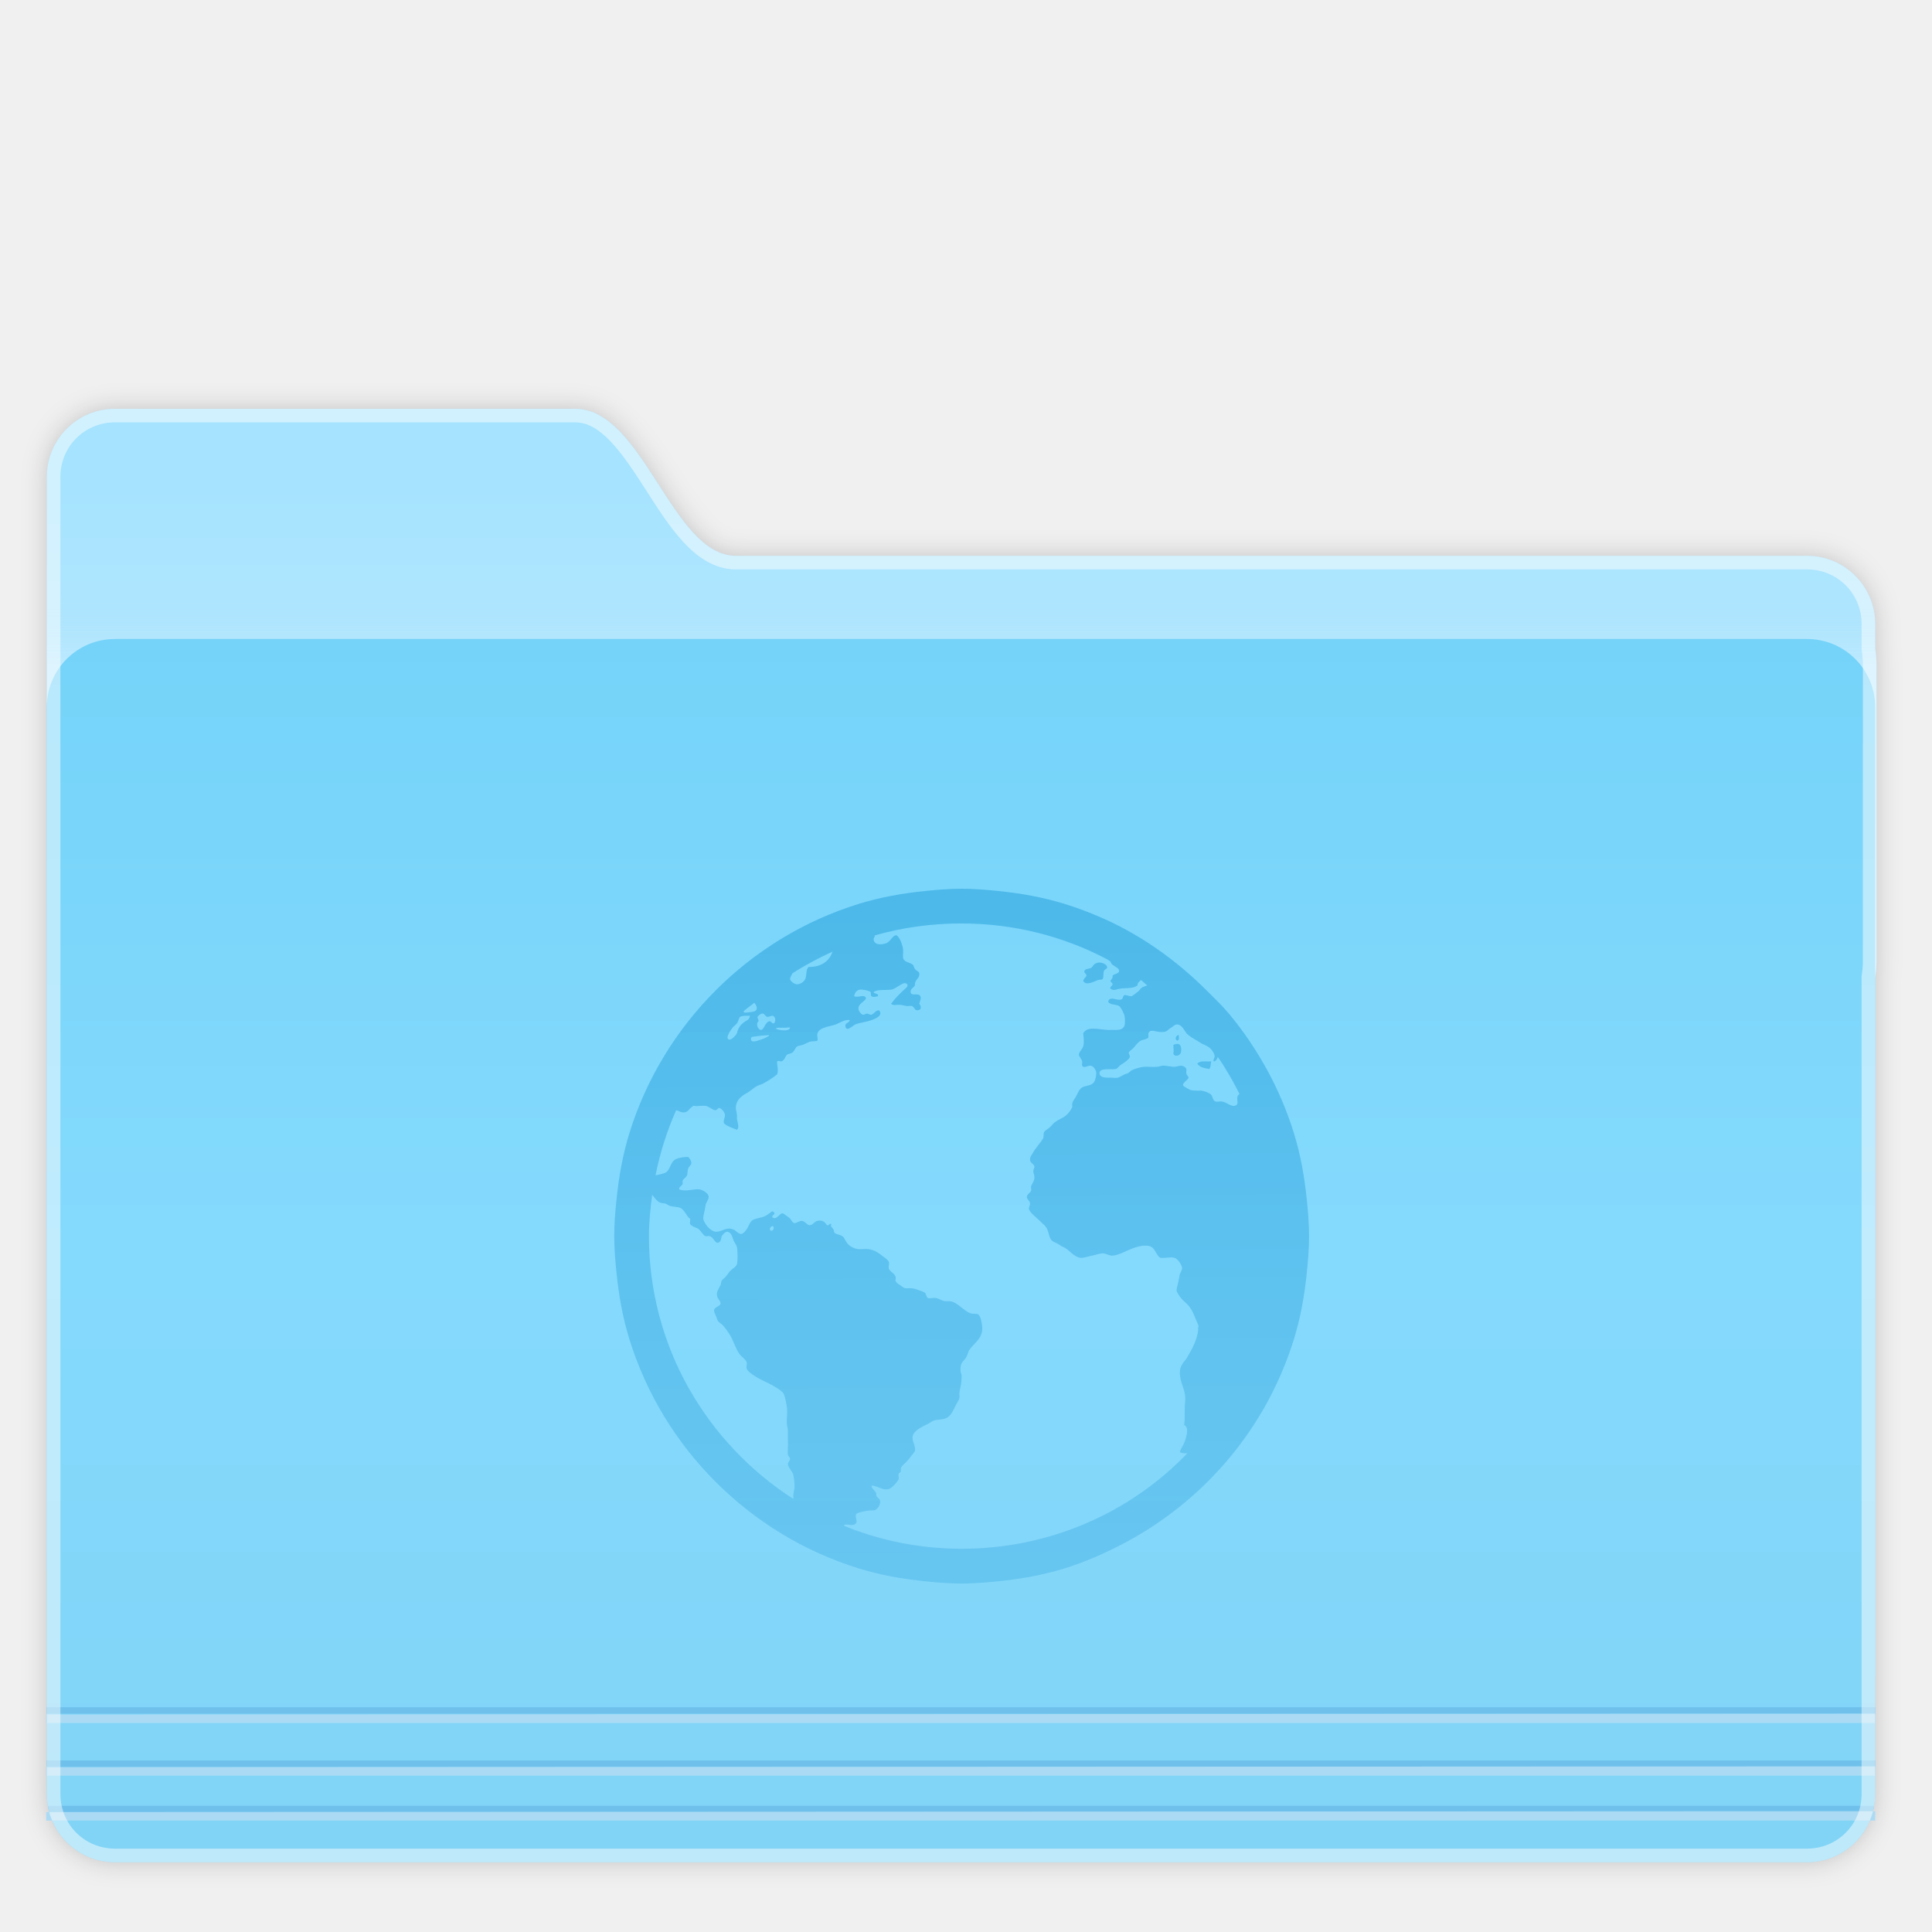
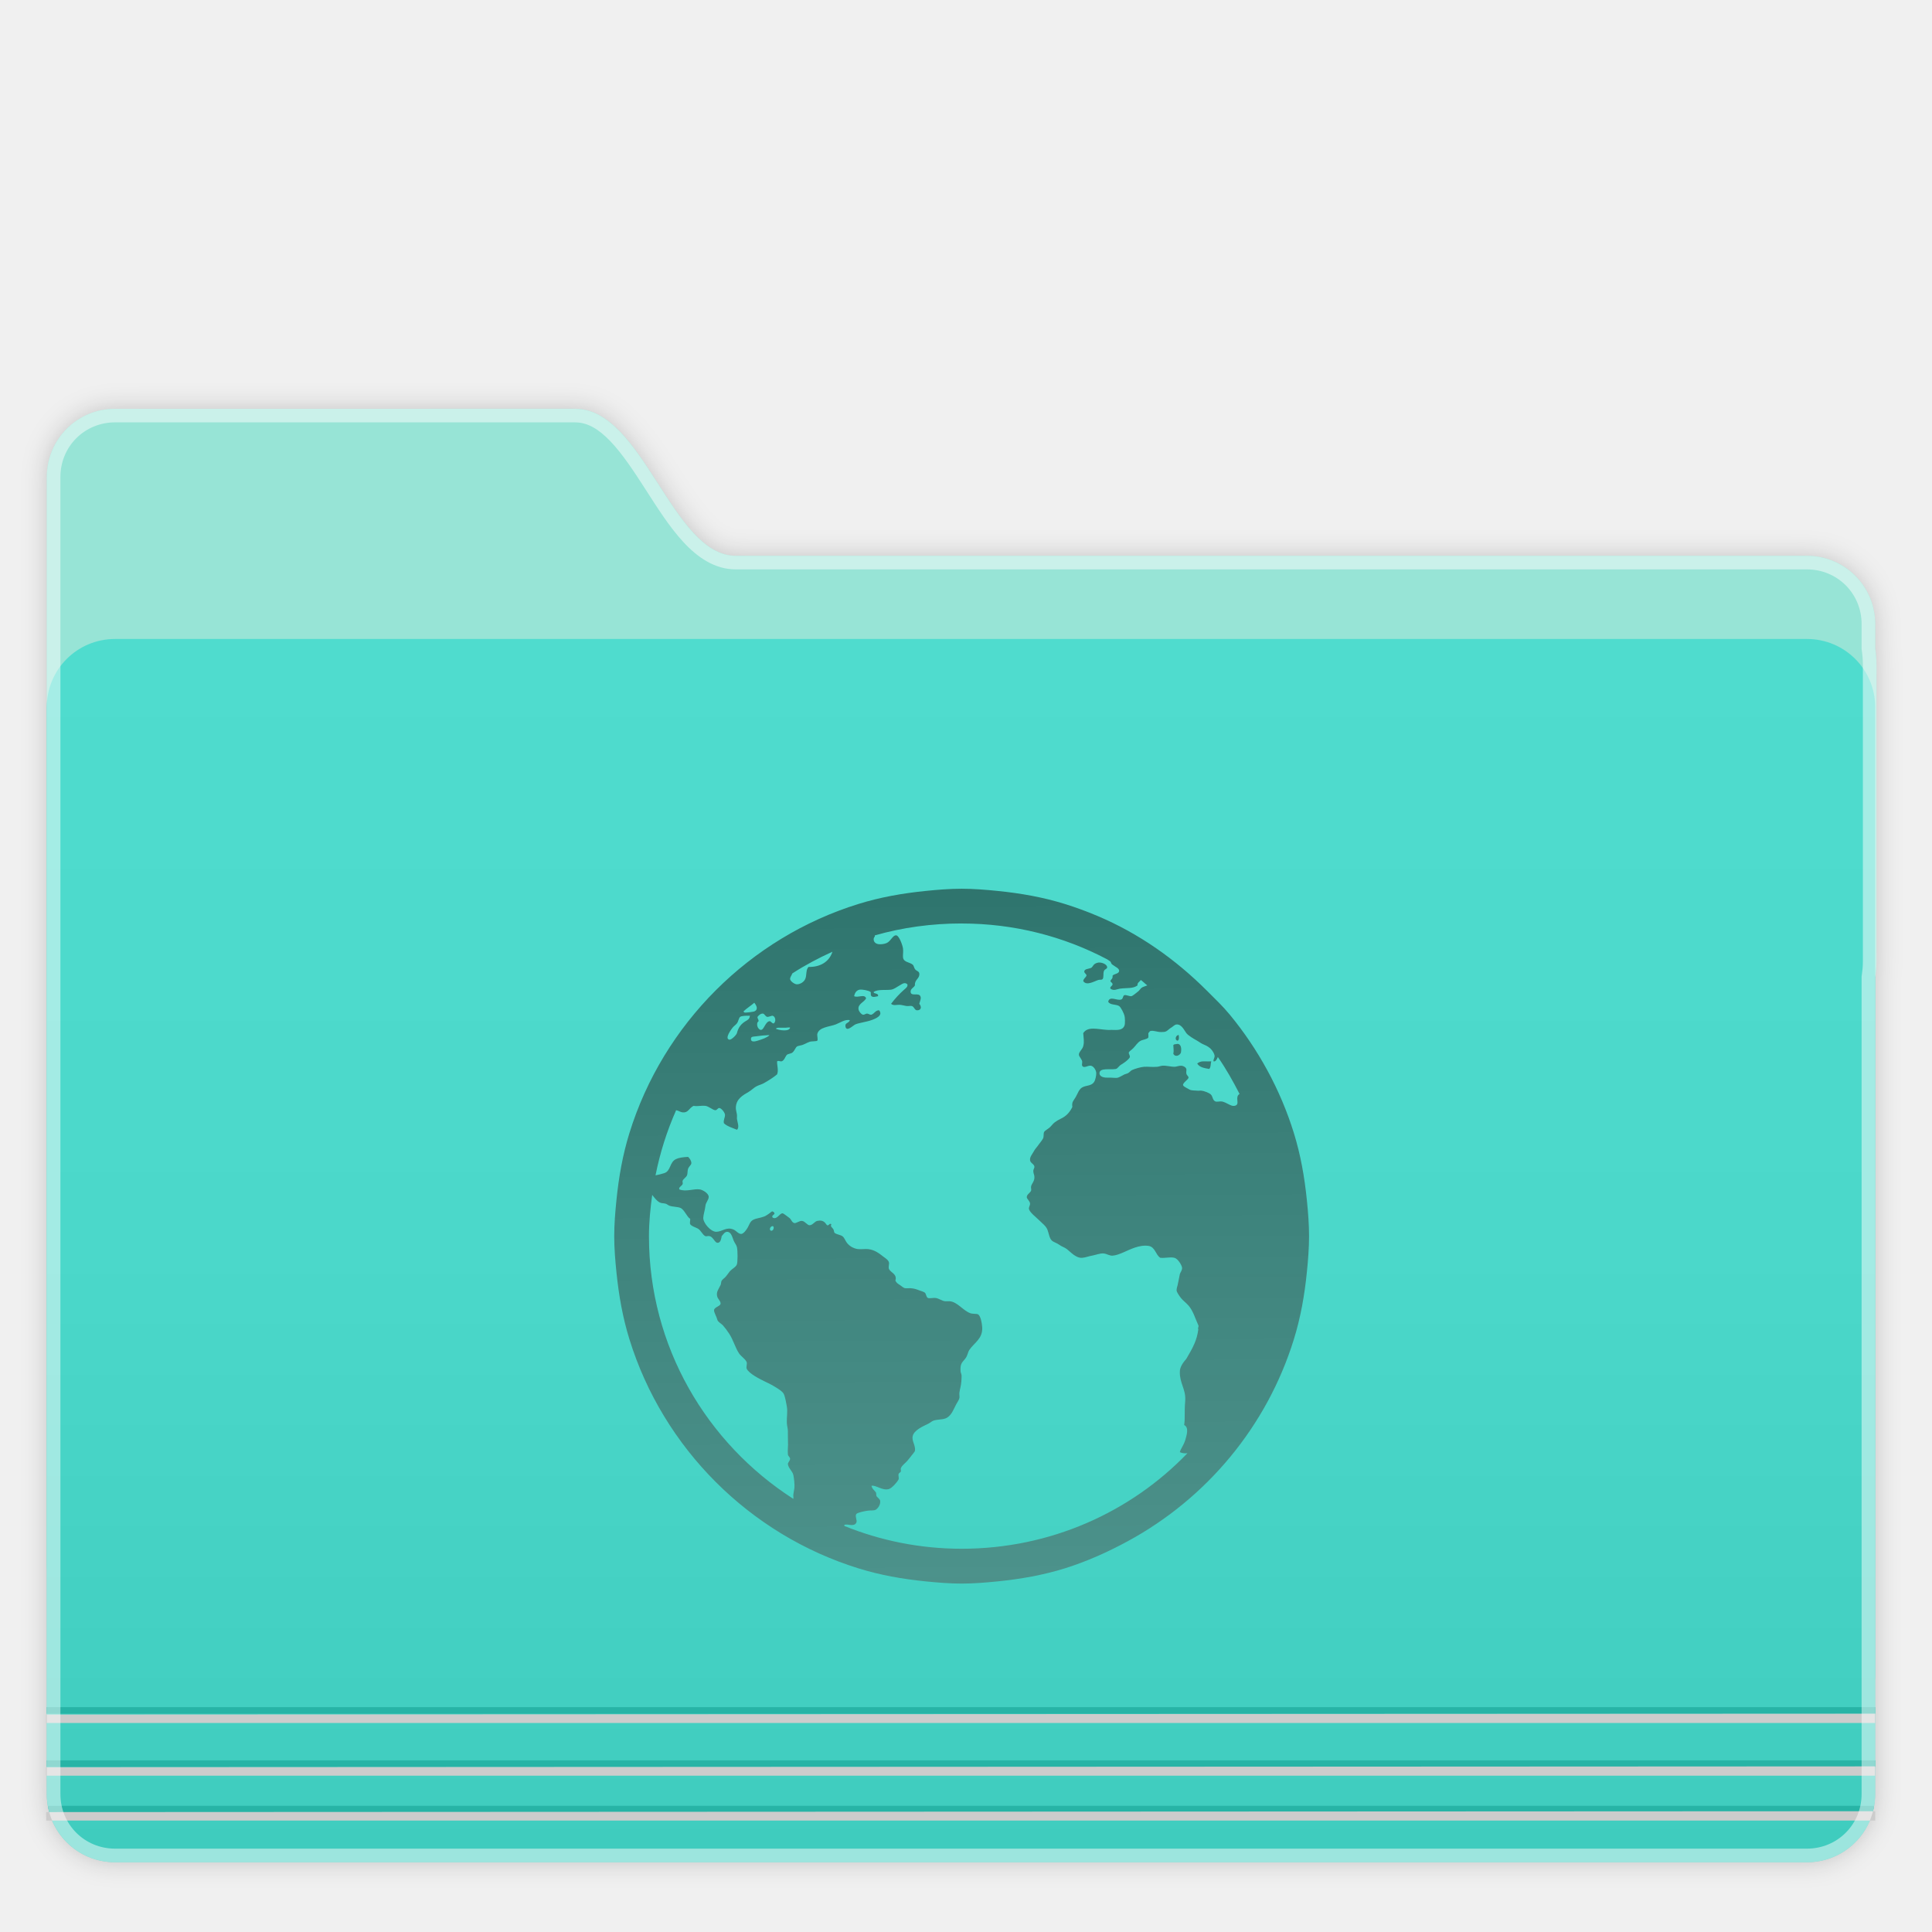
<svg xmlns="http://www.w3.org/2000/svg" xmlns:xlink="http://www.w3.org/1999/xlink" height="128" width="128" id="svg2" version="1.1">
  <defs id="defs52">
    <linearGradient id="linearGradient4885">
-       <stop style="stop-color:#1296d5;stop-opacity:1;" offset="0" id="stop4881" />
-       <stop style="stop-color:#4fb6e8;stop-opacity:1" offset="1" id="stop4883" />
+       <stop style="stop-color:#000000;stop-opacity:1;" offset="0" id="stop4881" />
+       <stop style="stop-color:#555555;stop-opacity:1" offset="1" id="stop4883" />
    </linearGradient>
    <style id="current-color-scheme" type="text/css">
      .ColorScheme-Text {
        color:#4d4d4d;
      }
      </style>
    <linearGradient id="linearGradient3866">
      <stop id="stop3868" offset="0" style="stop-color:#000000;stop-opacity:0.521" />
      <stop id="stop3870" offset="1" style="stop-color:#2883c3;stop-opacity:0;" />
    </linearGradient>
    <linearGradient id="linearGradient3874">
      <stop id="stop3876" offset="0" style="stop-color:#000d0e;stop-opacity:0.841;" />
      <stop id="stop3878" offset="1" style="stop-color:#000000;stop-opacity:0;" />
    </linearGradient>
    <style id="current-color-scheme-3" type="text/css">
      .ColorScheme-Text {
        color:#4d4d4d;
      }
      </style>
    <linearGradient xlink:href="#linearGradient4885" id="linearGradient4887" x1="40.323" y1="61.077" x2="40.407" y2="77.951" gradientUnits="userSpaceOnUse" gradientTransform="matrix(3.441416,0,0,3.441416,-217.5901,-162.0133)" />
  </defs>
  <linearGradient id="a" gradientUnits="userSpaceOnUse" x1="-33.765" x2="-33.765" y1="1105.882" y2="1113.194">
-     <stop offset="0" stop-color="#a5e3fe" id="stop5" />
-     <stop offset="1" stop-color="#b6e7fe" id="stop7" />
+     <stop offset="0" stop-color="#97E4D6" id="stop5" />
+     <stop offset="1" stop-color="#97E4D6" id="stop7" />
  </linearGradient>
  <linearGradient id="b" gradientUnits="userSpaceOnUse" x1="-24.331" x2="-24.331" y1="1110.91" y2="1147.228">
-     <stop offset="0" stop-color="#75d3f9" id="stop10" />
-     <stop offset=".5" stop-color="#84dafd" id="stop12" />
-     <stop offset="1" stop-color="#81d4f6" id="stop14" />
-   </linearGradient>
-   <linearGradient id="c" gradientUnits="userSpaceOnUse" x1="-34.465" x2="-34.465" y1="1109.708" y2="1111.642">
-     <stop offset="0" stop-color="#a5e3fe" stop-opacity="0" id="stop17" />
-     <stop offset="1" stop-color="#c2ebfe" stop-opacity=".743" id="stop19" />
+     <stop offset="0" stop-color="#4FDCCE" id="stop10" />
+     <stop offset=".5" stop-color="#4BD8CA" id="stop12" />
+     <stop offset="1" stop-color="#3FCCBE" id="stop14" />
  </linearGradient>
  <filter id="d" color-interpolation-filters="sRGB" height="1.041" width="1.032" x="-.016" y="-.02">
    <feGaussianBlur stdDeviation=".816" id="feGaussianBlur22" />
  </filter>
  <g transform="matrix(2.213863 0 0 2.213863 109.4907 -2416.896)" id="g24">
    <path d="m7.623 27.084c-2.505 0-4.521 2.016-4.521 4.521v15.25 56.754 15.248c0 2.505 2.016 4.521 4.521 4.521h112.09c2.505 0 4.523-2.016 4.523-4.521v-7.943-46.158c.05-.336.084-.676.084-1.021v-19.689c0-.377-.033-.744-.084-1.104v-1.596c0-2.505-2.018-4.521-4.523-4.521h-70.963c-4.236 0-6.117-9.74-10.645-9.74z" filter="url(#d)" opacity=".19" transform="matrix(.4516991 0 0 .4516991 -49.45685 1091.71)" id="path26" />
    <path d="m-46.014 1103.944c-1.132 0-2.042.911-2.042 2.043v32.523c0 1.132.911 2.042 2.042 2.042h.739c.174.051.358.079.55.079h48.054c1.074 0 1.939 2.267 1.939 1.193v-1.029c.811.577 1.393 1.917 1.393 1.013v-20.849c.023-.152.038-.305.038-.461v-8.894c0-.17-.015-.336-.038-.498v-.721c0-1.131-.911-2.042-2.043-2.042h-32.054c-1.913 0-2.763-4.4-4.808-4.4z" fill="url(#a)" id="path28" />
    <path d="m-46.014 1103.944c-1.132 0-2.042.911-2.042 2.043v32.523c0 1.132.911 2.042 2.042 2.042h50.631c1.132 0 2.043 2.389 2.043 1.257v-20.849c.023-.152.038-.305.038-.461v-8.894c0-.17-.015-.336-.038-.498v-.721c0-1.131-.911-2.042-2.043-2.042h-32.054c-1.913 0-2.763-4.4-4.808-4.4z" fill="url(#c)" id="path30" />
    <path d="m-46.014 1110.832h50.631c1.132 0 2.043.911 2.043 2.042v32.524c0 1.132-.911 2.042-2.043 2.042h-50.631c-1.132 0-2.043-.911-2.043-2.042v-32.524c0-1.131.911-2.042 2.043-2.042z" fill="url(#b)" id="path32" />
-     <g fill="#6fc1ec" id="g34">
+     <g fill="#27B4A6" id="g34">
      <path d="m3.24 173.162c.041.237.095.471.158.699h194.154c.063-.229.117-.462.158-.699z" transform="matrix(.281028 0 0 .281028 -48.93433 1097.088)" id="path36" />
      <path d="m3.125 168.322v.701h194.701v-.701z" transform="matrix(.281028 0 0 .281028 -48.93433 1097.088)" id="path38" />
      <path d="m3.125 162.656v.699h194.701v-.699z" transform="matrix(.281028 0 0 .281028 -48.93433 1097.088)" id="path40" />
    </g>
-     <path d="m-48.074 1143.02v.253h54.735v-.278z" fill="#abdbf4" id="path42" />
-     <path d="m-48.074 1144.597v.253h54.735v-.279z" fill="#abdbf4" id="path44" />
-     <path d="m-48.074 1145.939v.253h54.735v-.279z" fill="#abdbf4" id="path46" />
+     <path d="m-48.074 1143.02v.253h54.735v-.278z" fill="#CCCCCC" id="path42" />
+     <path d="m-48.074 1144.597v.253h54.735v-.279z" fill="#CCCCCC" id="path44" />
+     <path d="m-48.074 1145.939v.253h54.735v-.279z" fill="#CCCCCC" id="path46" />
    <path d="m7.623 27.084c-2.505 0-4.521 2.016-4.521 4.521v15.25 56.754 15.248c0 2.505 2.016 4.521 4.521 4.521h112.09c2.505 0 4.523-2.016 4.523-4.521v-7.943-46.158c.05-.336.084-.676.084-1.021v-19.689c0-.377-.033-.744-.084-1.104v-1.596c0-2.505-2.018-4.521-4.523-4.521h-70.963c-4.236 0-6.117-9.74-10.645-9.74zm0 .9h30.482c.809 0 1.541.426 2.33 1.246.789.82 1.563 1.996 2.344 3.211.781 1.215 1.569 2.466 2.496 3.471.927 1.004 2.071 1.812 3.475 1.812h70.963c2.022 0 3.623 1.6 3.623 3.621v1.658l.01.062c.047.33.074.654.074.979v19.689c0 .286-.029.581-.074.889l-.01.066v46.225 7.943c0 2.022-1.601 3.621-3.623 3.621h-112.09c-2.022 0-3.621-1.599-3.621-3.621v-15.248-56.754-15.25c0-2.022 1.599-3.621 3.621-3.621z" fill="#fff" fill-opacity=".488" transform="matrix(.4516991 0 0 .4516991 -49.45685 1091.71)" id="path48" />
  </g>
  <path style="color:#4d4d4d;opacity:0.504;fill:url(#linearGradient4887);fill-opacity:1;stroke:none;stroke-width:3.441" d="m 63.712,58.881 c -0.797,0 -1.599,0.066 -2.375,0.145 -1.551,0.157 -3.016,0.416 -4.459,0.863 -7.216,2.235 -12.941,7.96 -15.176,15.176 -0.447,1.443 -0.707,2.91 -0.863,4.461 -0.078,0.776 -0.145,1.576 -0.145,2.373 0,0.797 0.066,1.597 0.145,2.373 0.157,1.551 0.416,3.018 0.863,4.461 2.235,7.216 7.96,12.941 15.176,15.176 1.443,0.447 2.908,0.707 4.459,0.863 0.776,0.078 1.578,0.145 2.375,0.145 0.797,0 1.597,-0.066 2.373,-0.145 1.551,-0.157 3.016,-0.416 4.459,-0.863 1.441,-0.448 2.867,-1.09 4.172,-1.799 5.219,-2.828 9.218,-7.604 11.006,-13.377 0.447,-1.443 0.707,-2.91 0.863,-4.461 0.078,-0.776 0.143,-1.576 0.143,-2.373 0,-0.794 -0.064,-1.599 -0.143,-2.373 -0.157,-1.551 -0.416,-3.018 -0.863,-4.461 -0.894,-2.886 -2.371,-5.568 -4.244,-7.84 -0.469,-0.568 -0.989,-1.061 -1.51,-1.582 -2.08,-2.08 -4.51,-3.801 -7.266,-4.963 -0.688,-0.291 -1.437,-0.567 -2.158,-0.791 -1.443,-0.447 -2.908,-0.707 -4.459,-0.863 -0.776,-0.078 -1.576,-0.145 -2.373,-0.145 z m 0,2.303 c 3.483,0 6.758,0.854 9.639,2.373 0.076,0.04 0.139,0.103 0.215,0.145 0.058,0.077 0.042,0.158 0.145,0.215 0.075,0.042 0.144,0.107 0.215,0.145 0.121,0.067 0.242,0.17 0.217,0.287 -0.033,0.171 -0.314,0.162 -0.432,0.287 0.016,0.243 -0.082,0.198 -0.145,0.361 0.038,0.105 0.128,0.089 0.145,0.215 -0.021,0.134 -0.195,0.149 -0.145,0.287 0.226,0.176 0.435,0.029 0.648,0 0.469,-0.059 0.862,0.011 1.15,-0.215 -0.03,-0.179 0.14,-0.23 0.215,-0.359 0.153,0.107 0.282,0.248 0.432,0.359 -0.088,0.038 -0.28,0.094 -0.359,0.145 -0.117,0.079 -0.153,0.199 -0.287,0.287 -0.096,0.067 -0.331,0.287 -0.432,0.287 -0.121,0 -0.344,-0.101 -0.432,-0.072 -0.126,0.038 -0.075,0.239 -0.217,0.289 -0.276,0.1 -0.767,-0.271 -0.863,0.143 0.117,0.238 0.511,0.159 0.721,0.289 0.13,0.084 0.326,0.504 0.359,0.646 0.033,0.117 0.05,0.521 0,0.646 -0.13,0.335 -0.478,0.297 -0.863,0.289 -0.105,0 -0.191,0.009 -0.287,0 -0.649,-0.042 -1.291,-0.249 -1.584,0.215 0.021,0.356 0.08,0.554 0,0.863 -0.058,0.226 -0.3,0.38 -0.287,0.576 0.005,0.1 0.192,0.294 0.217,0.432 0.016,0.075 -0.034,0.22 0,0.287 0.109,0.205 0.382,-0.033 0.574,0 0.184,0.029 0.359,0.299 0.359,0.504 0,0.146 -0.051,0.432 -0.143,0.574 -0.184,0.276 -0.527,0.211 -0.791,0.361 -0.218,0.125 -0.302,0.429 -0.432,0.646 -0.138,0.234 -0.271,0.314 -0.217,0.648 -0.188,0.372 -0.402,0.611 -0.791,0.791 -0.113,0.05 -0.255,0.14 -0.359,0.215 -0.084,0.058 -0.17,0.153 -0.287,0.287 -0.146,0.163 -0.352,0.236 -0.432,0.361 -0.059,0.096 -0.009,0.3 -0.072,0.43 -0.092,0.176 -0.242,0.328 -0.359,0.504 -0.054,0.084 -0.158,0.18 -0.217,0.289 -0.134,0.243 -0.312,0.433 -0.287,0.646 0.021,0.205 0.275,0.252 0.287,0.432 0.012,0.1 -0.076,0.178 -0.072,0.287 0.005,0.159 0.06,0.234 0.072,0.359 0.029,0.31 -0.156,0.435 -0.215,0.648 -0.029,0.1 0.025,0.208 0,0.287 -0.05,0.155 -0.285,0.248 -0.289,0.432 -0.005,0.13 0.204,0.248 0.217,0.432 0.009,0.125 -0.097,0.242 -0.072,0.359 0.046,0.226 0.473,0.545 0.648,0.721 0.239,0.238 0.47,0.395 0.574,0.646 0.088,0.213 0.124,0.56 0.287,0.719 0.121,0.117 0.349,0.168 0.504,0.289 0.146,0.113 0.349,0.166 0.504,0.287 0.255,0.201 0.602,0.604 1.008,0.574 0.213,-0.016 0.408,-0.101 0.646,-0.143 0.247,-0.042 0.54,-0.17 0.791,-0.145 0.192,0.021 0.375,0.157 0.576,0.145 0.209,-0.012 0.48,-0.112 0.719,-0.217 0.414,-0.18 1.052,-0.519 1.654,-0.432 0.46,0.067 0.469,0.586 0.791,0.791 0.368,0.033 0.643,-0.071 0.936,0 0.222,0.054 0.483,0.473 0.504,0.648 0.021,0.18 -0.119,0.319 -0.145,0.432 -0.058,0.243 -0.103,0.564 -0.145,0.719 -0.033,0.121 -0.074,0.238 -0.07,0.359 0,0.109 0.174,0.362 0.287,0.504 0.138,0.176 0.337,0.311 0.504,0.504 0.305,0.351 0.433,0.831 0.646,1.295 0.054,0.117 -0.05,0.141 0,0.287 -0.092,0.703 -0.331,1.163 -0.791,1.941 -0.218,0.251 -0.436,0.55 -0.432,0.863 -0.016,0.753 0.393,1.143 0.359,1.871 -0.075,0.979 0.003,1.131 -0.072,1.654 0.331,0.167 0.168,0.659 0.072,1.006 -0.142,0.414 -0.28,0.517 -0.359,0.793 0.172,0.074 0.316,0.091 0.504,0.07 -3.769,3.918 -9.095,6.33 -14.961,6.33 -2.746,0 -5.371,-0.539 -7.77,-1.51 -0.008,-0.002 0.008,-0.069 0,-0.072 0.218,-0.092 0.634,0.161 0.793,-0.145 0.08,-0.146 -0.105,-0.428 0,-0.574 0.075,-0.1 0.564,-0.192 0.719,-0.217 0.222,-0.038 0.449,0.007 0.574,-0.072 0.138,-0.088 0.314,-0.315 0.289,-0.574 -0.012,-0.121 -0.121,-0.178 -0.217,-0.287 -0.079,-0.092 -0.018,-0.205 -0.072,-0.289 -0.1,-0.146 -0.245,-0.218 -0.287,-0.432 0.301,-0.058 0.715,0.338 1.15,0.217 0.205,-0.059 0.552,-0.456 0.648,-0.648 0.029,-0.059 -0.033,-0.288 0,-0.359 0.038,-0.079 0.13,-0.103 0.143,-0.145 0.029,-0.113 -0.025,-0.144 0,-0.215 0.075,-0.213 0.306,-0.349 0.432,-0.504 0.096,-0.117 0.201,-0.238 0.289,-0.359 0.1,-0.13 0.148,-0.174 0.215,-0.287 0.063,-0.381 -0.235,-0.673 -0.143,-1.008 0.1,-0.377 0.642,-0.619 1.006,-0.791 0.125,-0.059 0.255,-0.177 0.359,-0.215 0.251,-0.088 0.557,-0.061 0.791,-0.145 0.393,-0.142 0.528,-0.576 0.721,-0.936 0.092,-0.167 0.198,-0.31 0.215,-0.432 0.016,-0.109 -0.021,-0.234 0,-0.359 0.021,-0.125 0.039,-0.221 0.072,-0.359 0.046,-0.18 0.072,-0.518 0.072,-0.719 0,-0.167 -0.068,-0.209 -0.072,-0.359 -0.029,-0.544 0.159,-0.566 0.359,-0.863 0.1,-0.146 0.146,-0.399 0.217,-0.504 0.339,-0.502 0.903,-0.748 0.861,-1.51 -0.016,-0.251 -0.103,-0.784 -0.287,-0.863 -0.105,-0.046 -0.349,-0.014 -0.504,-0.072 -0.494,-0.184 -0.851,-0.749 -1.365,-0.791 -0.109,-0.005 -0.168,0.005 -0.289,0 -0.201,-0.005 -0.421,-0.192 -0.646,-0.217 -0.142,-0.016 -0.42,0.042 -0.504,0 -0.13,-0.063 -0.11,-0.288 -0.215,-0.359 -0.084,-0.059 -0.23,-0.098 -0.359,-0.145 -0.205,-0.079 -0.338,-0.126 -0.576,-0.143 -0.075,-0.005 -0.276,0.012 -0.359,0 -0.13,-0.021 -0.238,-0.142 -0.359,-0.217 -0.151,-0.092 -0.226,-0.157 -0.289,-0.287 0.138,-0.452 -0.34,-0.527 -0.432,-0.791 -0.042,-0.121 0.042,-0.323 0,-0.432 -0.054,-0.155 -0.188,-0.23 -0.359,-0.359 -0.301,-0.234 -0.575,-0.45 -1.006,-0.504 -0.192,-0.021 -0.418,0.016 -0.648,0 -0.243,-0.016 -0.535,-0.15 -0.719,-0.359 -0.176,-0.205 -0.205,-0.408 -0.359,-0.504 -0.146,-0.092 -0.403,-0.119 -0.504,-0.215 -0.046,-0.042 -0.03,-0.121 -0.072,-0.217 -0.075,-0.151 -0.235,-0.175 -0.143,-0.359 -0.167,-0.084 -0.109,0.106 -0.289,0.072 -0.163,-0.23 -0.278,-0.358 -0.646,-0.287 -0.167,0.033 -0.307,0.283 -0.504,0.287 -0.163,0.005 -0.29,-0.258 -0.504,-0.287 -0.163,-0.021 -0.391,0.168 -0.504,0.143 -0.18,-0.033 -0.196,-0.25 -0.359,-0.359 -0.121,-0.08 -0.365,-0.291 -0.432,-0.287 -0.209,0.005 -0.358,0.442 -0.646,0.287 -0.142,-0.18 0.24,-0.192 0.072,-0.359 -0.125,-0.125 -0.189,0.005 -0.289,0.072 -0.117,0.079 -0.23,0.169 -0.359,0.215 -0.289,0.109 -0.493,0.1 -0.719,0.217 -0.209,0.109 -0.238,0.291 -0.359,0.504 -0.096,0.176 -0.285,0.421 -0.432,0.43 -0.176,0.012 -0.345,-0.22 -0.504,-0.287 -0.481,-0.209 -0.753,0.14 -1.15,0.145 -0.368,0.005 -0.88,-0.588 -0.863,-0.936 0.012,-0.213 0.119,-0.527 0.145,-0.791 0.021,-0.209 0.211,-0.384 0.215,-0.576 0.005,-0.255 -0.409,-0.473 -0.576,-0.502 -0.393,-0.071 -0.917,0.176 -1.365,0 -0.084,-0.142 0.165,-0.223 0.215,-0.361 0.029,-0.079 -0.029,-0.127 0,-0.215 0.05,-0.134 0.226,-0.217 0.289,-0.359 0.046,-0.109 0.024,-0.298 0.07,-0.432 0.054,-0.151 0.204,-0.251 0.217,-0.359 0.016,-0.142 -0.104,-0.34 -0.217,-0.432 -0.347,0.021 -0.59,0.051 -0.791,0.143 -0.452,0.205 -0.335,0.793 -0.791,0.936 -0.155,0.05 -0.398,0.115 -0.574,0.145 0.298,-1.506 0.76,-2.947 1.365,-4.316 0.159,0.029 0.294,0.132 0.432,0.145 0.385,0.029 0.401,-0.264 0.719,-0.432 0.326,0.046 0.496,-0.033 0.793,0 0.201,0.021 0.487,0.275 0.646,0.287 0.134,0.005 0.162,-0.164 0.287,-0.143 0.125,0.021 0.338,0.279 0.359,0.43 0.021,0.188 -0.125,0.367 -0.07,0.576 0.197,0.201 0.583,0.315 0.863,0.432 0.184,-0.151 0.029,-0.501 0,-0.719 -0.005,-0.096 0.012,-0.201 0,-0.289 -0.021,-0.151 -0.072,-0.3 -0.072,-0.43 0,-0.598 0.462,-0.846 0.863,-1.08 0.171,-0.1 0.351,-0.284 0.502,-0.359 0.213,-0.105 0.328,-0.116 0.504,-0.217 0.318,-0.18 0.616,-0.369 0.863,-0.574 0.113,-0.272 -0.012,-0.596 0,-0.863 0.113,-0.071 0.166,0.012 0.287,0 0.192,-0.042 0.253,-0.323 0.361,-0.432 0.063,-0.063 0.284,-0.082 0.359,-0.145 0.192,-0.151 0.192,-0.365 0.359,-0.432 0.059,-0.021 0.195,-0.045 0.287,-0.07 0.126,-0.033 0.303,-0.146 0.504,-0.217 0.13,-0.046 0.454,-0.022 0.504,-0.072 0.063,-0.063 -0.016,-0.335 0,-0.432 0.1,-0.473 0.8,-0.487 1.223,-0.646 0.293,-0.113 0.609,-0.35 0.936,-0.287 -0.063,0.226 -0.343,0.158 -0.289,0.43 0.071,0.381 0.515,-0.088 0.648,-0.143 0.255,-0.109 0.743,-0.166 1.078,-0.287 0.293,-0.104 0.78,-0.31 0.504,-0.648 -0.23,-0.016 -0.303,0.203 -0.504,0.287 -0.138,0.021 -0.17,-0.062 -0.287,-0.07 -0.113,-0.005 -0.174,0.091 -0.287,0.07 -0.113,-0.021 -0.272,-0.226 -0.289,-0.359 -0.046,-0.351 0.362,-0.459 0.504,-0.719 -0.096,-0.318 -0.523,-0.019 -0.791,-0.145 0.029,-0.188 0.138,-0.394 0.359,-0.432 0.18,-0.029 0.61,0.058 0.719,0.145 0.063,0.054 -0.024,0.199 0.072,0.287 0.109,0.096 0.289,0.021 0.432,0 0.05,-0.238 -0.329,-0.132 -0.287,-0.287 0.285,-0.184 0.803,-0.099 1.15,-0.145 0.201,-0.029 0.396,-0.191 0.576,-0.287 0.167,-0.096 0.326,-0.231 0.502,-0.072 0.05,0.171 -0.119,0.272 -0.215,0.359 -0.322,0.284 -0.612,0.605 -0.863,0.936 0.155,0.151 0.387,0.043 0.646,0.072 0.1,0.012 0.257,0.056 0.361,0.072 0.126,0.021 0.259,-0.021 0.359,0 0.176,0.042 0.184,0.287 0.359,0.287 0.285,0 0.308,-0.239 0.145,-0.432 0.05,-0.197 0.142,-0.366 0.07,-0.504 -0.13,-0.259 -0.621,0.043 -0.646,-0.287 -0.016,-0.209 0.212,-0.273 0.287,-0.432 -0.033,-0.402 0.331,-0.427 0.289,-0.791 -0.021,-0.151 -0.184,-0.145 -0.289,-0.287 -0.054,-0.075 -0.08,-0.235 -0.143,-0.289 -0.218,-0.184 -0.623,-0.151 -0.648,-0.502 -0.012,-0.209 0.029,-0.35 0,-0.576 -0.029,-0.213 -0.248,-0.821 -0.432,-0.863 -0.234,-0.05 -0.366,0.374 -0.646,0.504 -0.151,0.071 -0.421,0.102 -0.576,0.072 -0.1,-0.021 -0.275,-0.097 -0.287,-0.289 -0.01,-0.111 0.026,-0.149 0.072,-0.215 0.011,-0.015 -0.011,-0.056 0,-0.072 1.821,-0.523 3.765,-0.791 5.754,-0.791 z m -8.561,1.869 c -0.204,0.654 -0.795,1.028 -1.582,1.008 -0.192,0.184 -0.11,0.536 -0.215,0.791 -0.088,0.213 -0.363,0.376 -0.576,0.359 -0.155,-0.012 -0.432,-0.213 -0.432,-0.359 0,-0.12 0.117,-0.255 0.145,-0.359 0.847,-0.548 1.734,-1.018 2.66,-1.439 z m 17.623,0.719 c -0.077,0.014 -0.147,0.032 -0.215,0.072 -0.159,0.096 -0.168,0.243 -0.289,0.289 -0.171,0.063 -0.407,0.06 -0.432,0.215 -0.021,0.13 0.149,0.17 0.145,0.287 -0.063,0.155 -0.183,0.173 -0.217,0.361 0.213,0.347 0.744,0.003 1.008,-0.072 0.117,-0.033 0.224,0.019 0.287,-0.072 0.071,-0.113 0.018,-0.345 0.072,-0.504 0.059,-0.176 0.238,-0.132 0.217,-0.287 -0.016,-0.155 -0.317,-0.314 -0.576,-0.289 z m -22.801,2.662 c 0.153,0.185 0.282,0.455 0,0.576 -0.042,0.021 -0.548,0.093 -0.648,0.072 -0.031,-0.004 -0.042,-0.053 -0.07,-0.072 0.22,-0.214 0.489,-0.372 0.719,-0.576 z m 0.574,0.719 c 0.1,0.005 0.172,0.209 0.289,0.217 0.113,0.009 0.292,-0.093 0.359,-0.072 0.176,0.046 0.24,0.374 0.072,0.504 -0.138,0.016 -0.189,-0.165 -0.289,-0.145 -0.285,0.05 -0.361,0.593 -0.574,0.576 -0.201,-0.021 -0.35,-0.43 -0.145,-0.576 0.005,-0.126 -0.081,-0.162 -0.072,-0.287 0.063,-0.079 0.192,-0.229 0.359,-0.217 z m -0.934,0.145 c 0.059,0 0.049,-0.025 0.07,0 -0.029,0.222 -0.116,0.255 -0.287,0.359 -0.297,0.18 -0.478,0.406 -0.574,0.791 -0.029,0.113 -0.362,0.461 -0.504,0.432 -0.331,-0.071 0.14,-0.695 0.215,-0.791 0.084,-0.105 0.193,-0.17 0.289,-0.287 0.096,-0.117 0.123,-0.365 0.215,-0.432 0.1,-0.071 0.4,-0.081 0.576,-0.072 z m 28.34,0.576 c 0.331,-0.021 0.496,0.373 0.646,0.574 0.125,0.163 0.514,0.391 0.719,0.504 0.117,0.063 0.23,0.158 0.359,0.217 0.136,0.061 0.343,0.14 0.504,0.287 0.161,0.148 0.283,0.37 0.289,0.504 0.005,0.134 -0.093,0.234 -0.072,0.359 0.145,0.024 0.22,-0.125 0.287,-0.289 0.542,0.774 1.005,1.601 1.439,2.447 -0.088,0.055 -0.127,0.107 -0.145,0.215 -0.042,0.234 0.135,0.534 -0.217,0.576 -0.222,0.029 -0.486,-0.222 -0.791,-0.289 -0.125,-0.029 -0.331,0.033 -0.432,0 -0.23,-0.079 -0.163,-0.364 -0.359,-0.502 -0.113,-0.08 -0.394,-0.196 -0.574,-0.217 -0.113,-0.012 -0.172,0.016 -0.289,0 -0.142,-0.016 -0.387,-0.001 -0.504,-0.072 -0.113,-0.071 -0.4,-0.191 -0.43,-0.287 -0.046,-0.155 0.351,-0.374 0.359,-0.504 0.009,-0.1 -0.124,-0.137 -0.145,-0.287 -0.016,-0.092 0.021,-0.229 0,-0.287 -0.029,-0.109 -0.188,-0.213 -0.359,-0.217 -0.151,0 -0.302,0.072 -0.432,0.072 -0.184,0.005 -0.561,-0.093 -0.791,-0.072 -0.138,0.012 -0.23,0.064 -0.359,0.072 -0.364,0.029 -0.579,-0.021 -0.863,0 -0.205,0.012 -0.599,0.127 -0.791,0.215 -0.096,0.046 -0.164,0.154 -0.289,0.217 -0.058,0.029 -0.139,0.039 -0.215,0.072 -0.117,0.054 -0.319,0.186 -0.432,0.215 -0.163,0.042 -0.351,-0.012 -0.648,0 -0.213,0.012 -0.57,-0.032 -0.574,-0.287 -0.005,-0.389 0.71,-0.22 1.078,-0.287 0.138,-0.029 0.192,-0.193 0.359,-0.289 0.08,-0.046 0.142,-0.092 0.217,-0.143 0.125,-0.088 0.338,-0.261 0.359,-0.361 0.016,-0.092 -0.085,-0.22 -0.072,-0.287 0.016,-0.088 0.174,-0.174 0.287,-0.287 0.176,-0.176 0.286,-0.391 0.504,-0.504 0.146,-0.079 0.437,-0.098 0.504,-0.215 0.016,-0.134 -0.005,-0.168 0,-0.289 0.092,-0.084 0.069,-0.126 0.145,-0.143 0.226,-0.05 0.455,0.083 0.719,0.07 0.113,-0.005 0.238,0.01 0.359,-0.07 0.1,-0.067 0.187,-0.167 0.287,-0.217 0.109,-0.059 0.227,-0.207 0.361,-0.215 z m -25.727,0.199 c 0.054,-0.005 0.098,-0.005 0.119,0.016 -0.067,0.276 -0.718,0.173 -0.936,0.072 0.006,-0.052 0.089,-0.063 0.145,-0.072 0.055,-0.009 0.148,0.006 0.215,0 0.096,-0.005 0.184,0 0.289,0 0.052,0 0.114,-0.01 0.168,-0.016 z m 25.828,0.492 c -0.006,0.005 -0.01,0.019 -0.031,0.027 -0.138,0.046 -0.205,0.322 0,0.359 0.096,-0.058 0.098,-0.184 0.072,-0.359 -0.027,-0.029 -0.035,-0.033 -0.041,-0.027 z m -27.291,0.027 c 0.071,0 0.14,-0.029 0.215,0 -0.192,0.163 -0.456,0.255 -0.791,0.359 -0.159,0.05 -0.402,0.103 -0.432,-0.072 -0.034,-0.218 0.147,-0.194 0.289,-0.215 0.184,-0.021 0.505,-0.068 0.719,-0.072 z m 27.189,0.576 c -0.067,0.021 -0.146,-0.005 -0.217,0.07 0.005,0.234 0.046,0.371 0,0.576 0.134,0.259 0.437,0.103 0.504,-0.072 0.08,-0.435 -0.086,-0.629 -0.287,-0.574 z m 1.797,1.15 c -0.184,-0.009 -0.323,0.056 -0.432,0.143 0.155,0.251 0.444,0.299 0.791,0.361 0.125,-0.092 0.086,-0.345 0.145,-0.504 -0.151,0 -0.248,0.009 -0.432,0 z m -36.539,8.848 c 0.147,0.187 0.306,0.404 0.504,0.502 0.105,0.054 0.225,0.043 0.359,0.072 0.109,0.021 0.183,0.111 0.287,0.145 0.222,0.075 0.545,0.063 0.721,0.143 0.268,0.117 0.416,0.587 0.646,0.721 0.012,0.134 -0.042,0.259 0,0.359 0.109,0.146 0.328,0.191 0.504,0.287 0.213,0.117 0.303,0.412 0.504,0.504 0.071,0.029 0.178,-0.033 0.287,0 0.276,0.084 0.338,0.503 0.576,0.432 0.155,-0.046 0.19,-0.281 0.215,-0.432 0.105,-0.113 0.196,-0.287 0.359,-0.287 0.259,-0.005 0.335,0.319 0.432,0.574 0.054,0.142 0.179,0.281 0.217,0.432 0.063,0.259 0.054,0.996 0,1.15 -0.067,0.192 -0.345,0.295 -0.504,0.504 -0.075,0.1 -0.158,0.222 -0.217,0.289 -0.1,0.125 -0.212,0.174 -0.287,0.287 -0.042,0.063 -0.035,0.199 -0.072,0.287 -0.126,0.268 -0.32,0.469 -0.215,0.791 0.042,0.13 0.215,0.277 0.215,0.432 0,0.184 -0.402,0.231 -0.432,0.432 -0.021,0.146 0.171,0.452 0.217,0.648 0.033,0.146 0.271,0.263 0.359,0.359 0.146,0.163 0.298,0.365 0.432,0.574 0.264,0.406 0.387,0.897 0.646,1.295 0.138,0.205 0.412,0.359 0.504,0.576 0.046,0.109 -0.042,0.331 0,0.432 0.151,0.339 0.884,0.696 1.223,0.863 0.159,0.08 0.285,0.131 0.432,0.215 0.222,0.126 0.678,0.38 0.791,0.576 0.1,0.176 0.167,0.583 0.217,0.863 0.063,0.368 -0.016,0.681 0,1.078 0.012,0.218 0.07,0.359 0.07,0.576 0,0.075 0.005,0.212 0,0.287 -0.005,0.259 0.021,0.527 0,0.791 -0.012,0.142 -0.009,0.31 0,0.432 0.012,0.13 0.136,0.174 0.145,0.287 0.009,0.121 -0.157,0.265 -0.145,0.361 0.029,0.264 0.311,0.476 0.361,0.719 0.042,0.192 0.095,0.633 0.07,0.863 -0.016,0.121 -0.054,0.298 -0.07,0.432 -0.012,0.105 0.016,0.191 0,0.287 -5.735,-3.684 -9.566,-10.084 -9.566,-17.406 0,-0.939 0.094,-1.827 0.215,-2.732 z M 51.124,81.25 c 0.201,-0.092 0.163,0.264 0,0.289 -0.155,0.021 -0.151,-0.218 0,-0.289 z" id="path4774" />
</svg>
